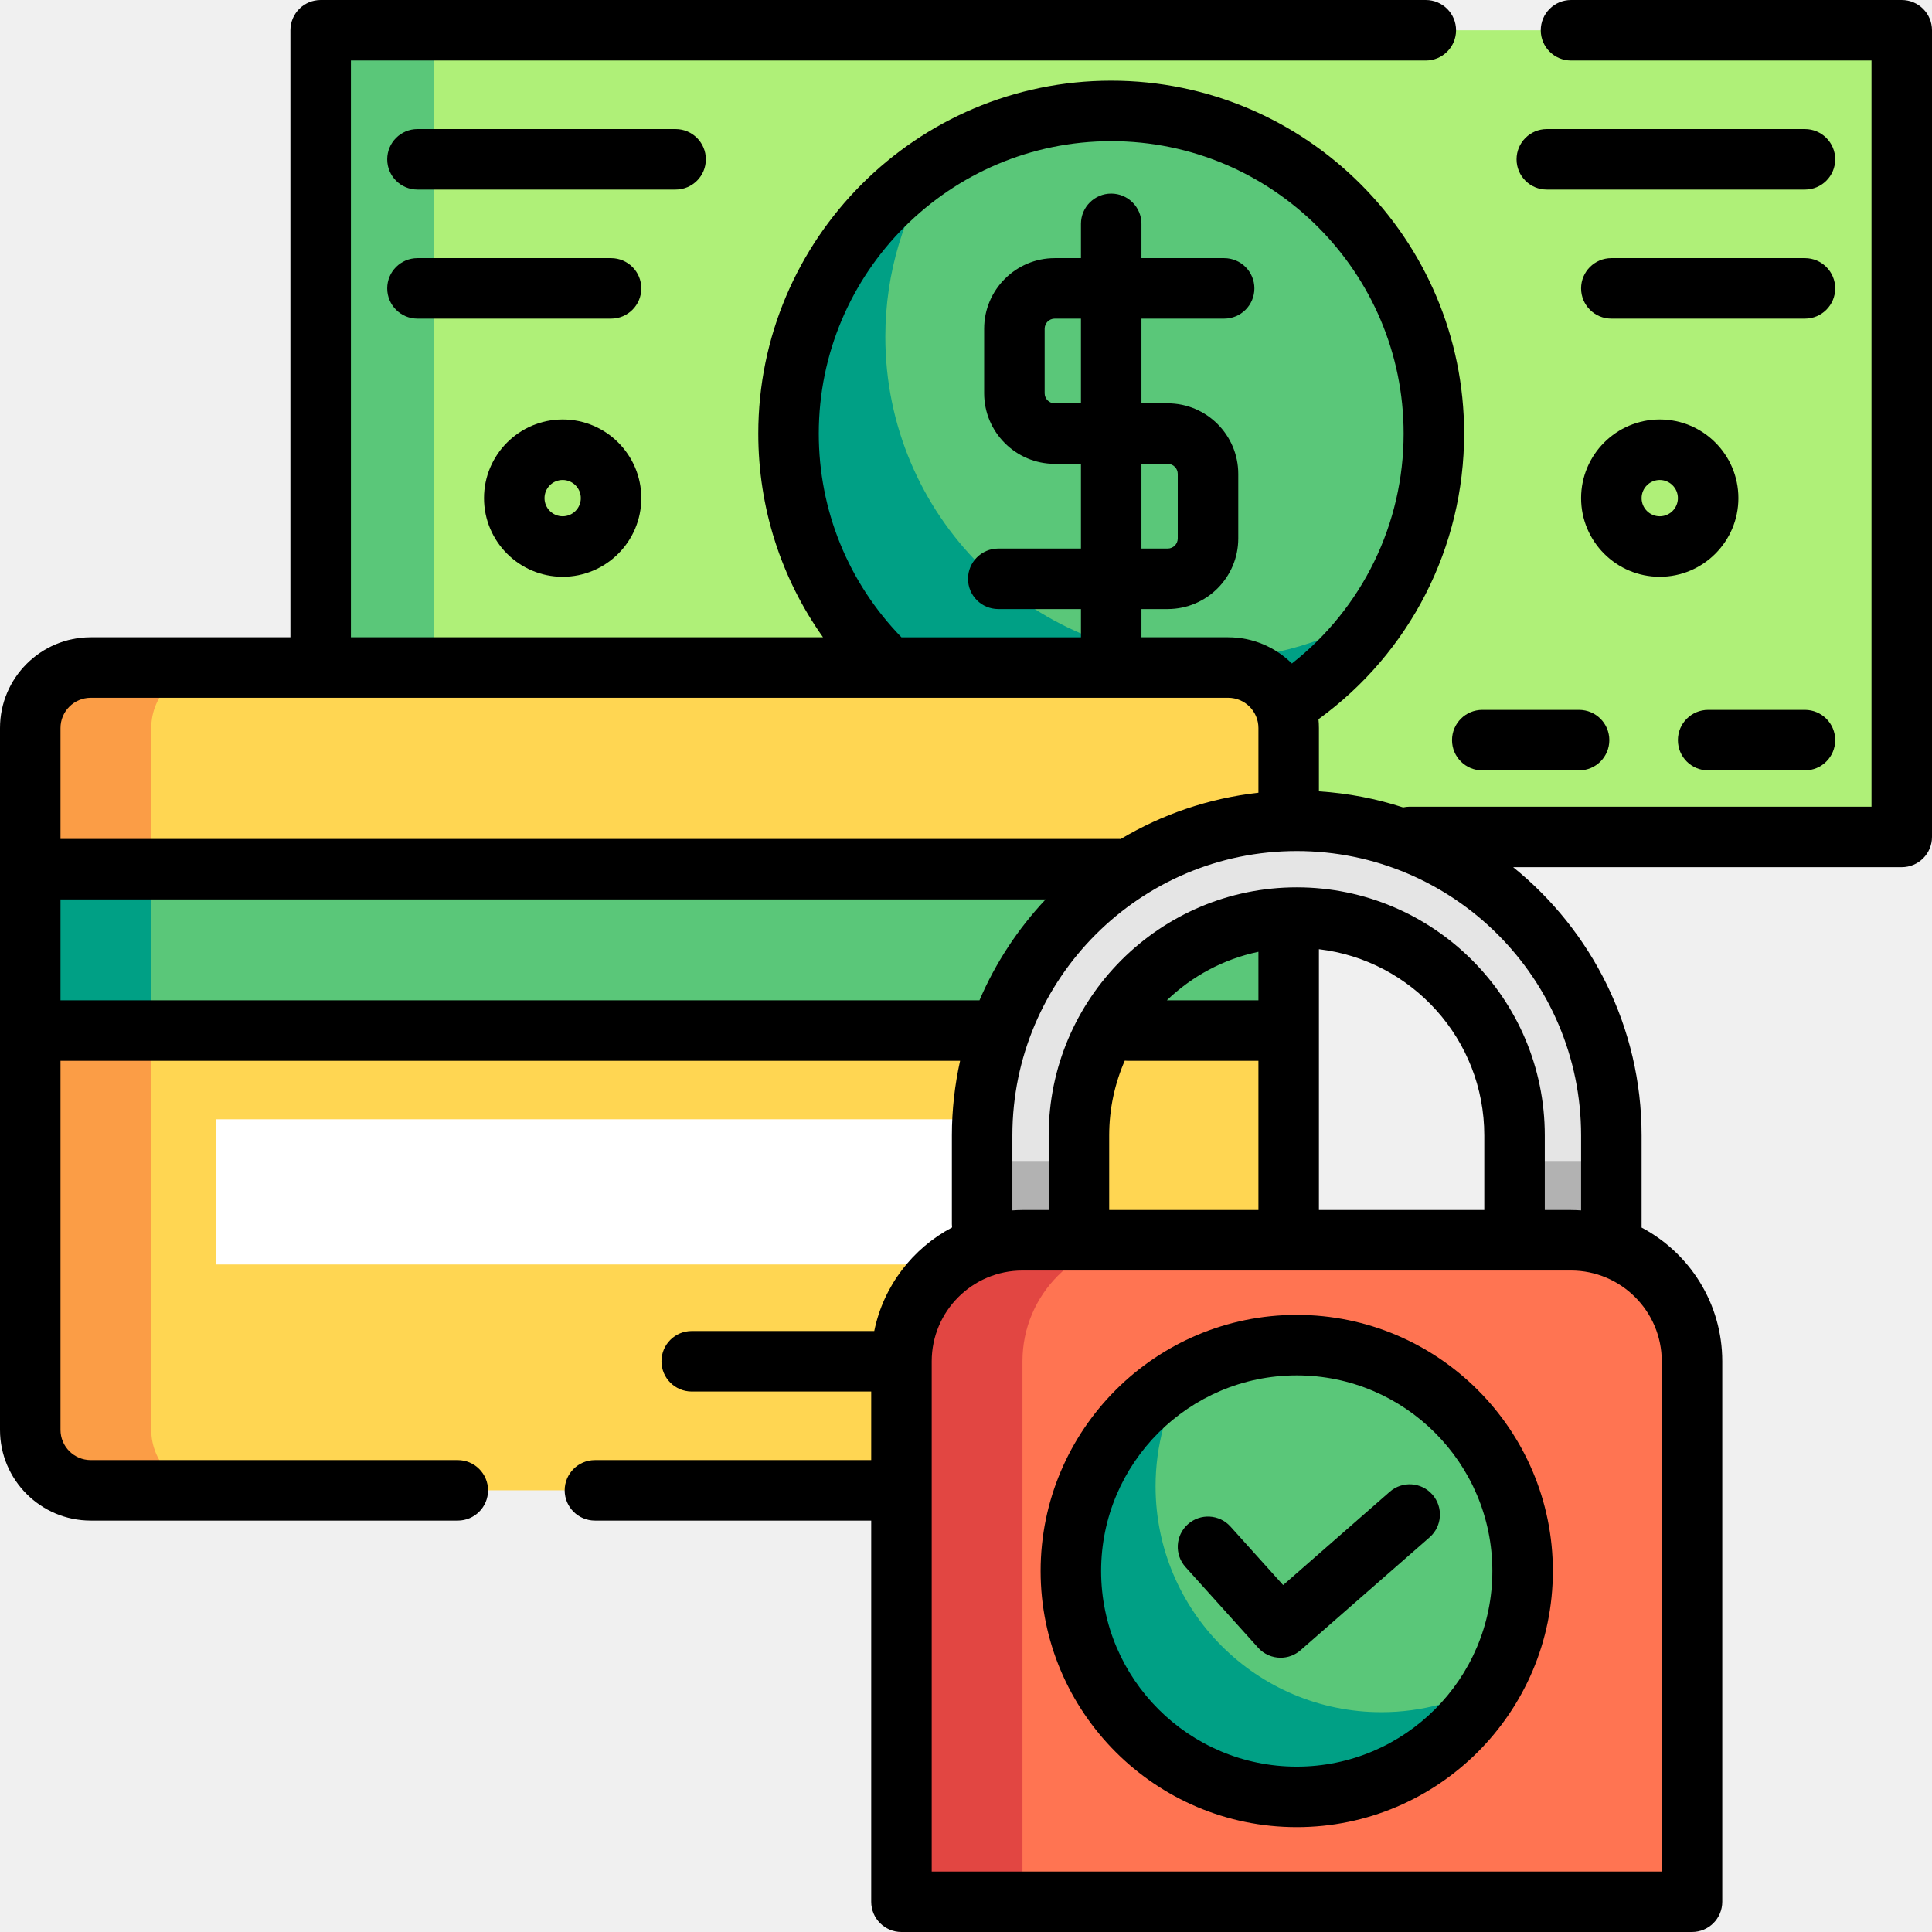
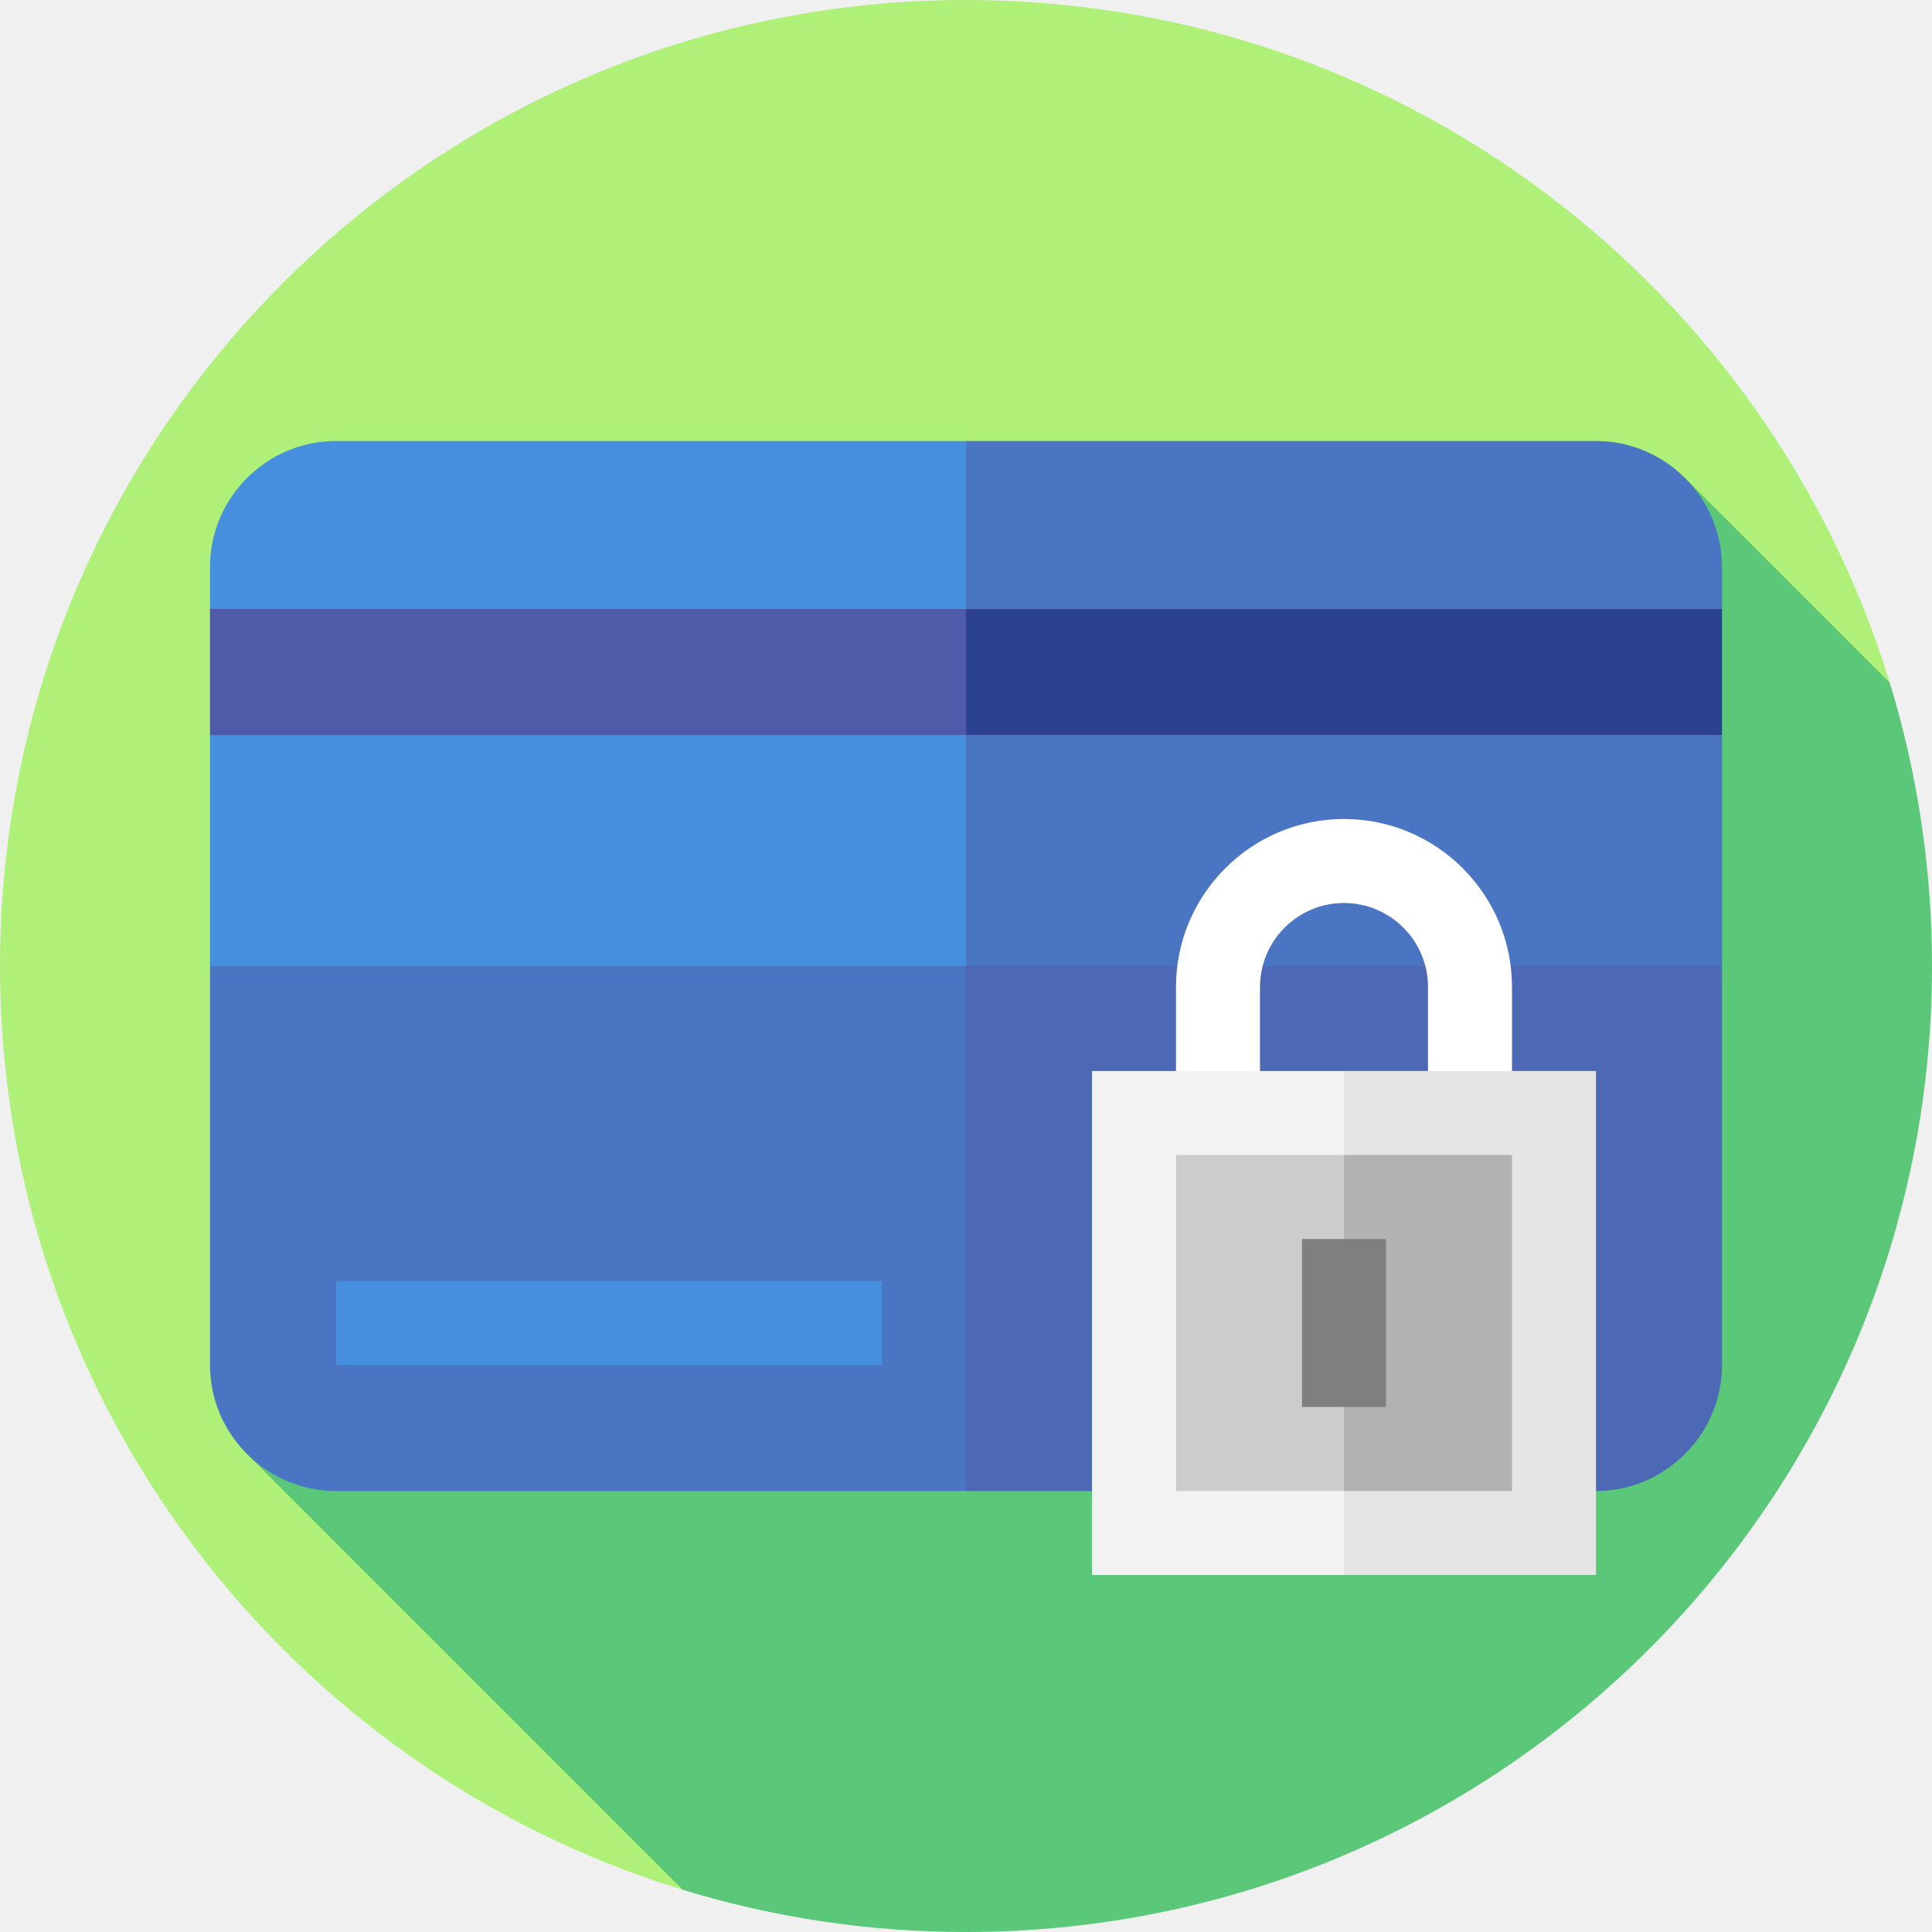
<svg xmlns="http://www.w3.org/2000/svg" version="1.1" id="Layer_1" viewBox="0 0 512 512" xml:space="preserve">
-   <rect x="84.977" y="8.017" style="fill:#AFF078;" width="419.006" height="213.779" />
-   <g>
-     <rect x="84.977" y="8.017" style="fill:#5AC779;" width="29.929" height="213.779" />
-     <circle style="fill:#5AC779;" cx="294.48" cy="114.906" r="85.511" />
-   </g>
-   <path style="fill:#00A085;" d="M320.134,174.764c-47.227,0-85.511-38.285-85.511-85.511c0-17.048,5.009-32.916,13.606-46.252  c-23.611,15.219-39.259,41.726-39.259,71.906c0,47.227,38.285,85.511,85.511,85.511c30.179,0,56.687-15.649,71.907-39.259  C353.049,169.755,337.181,174.764,320.134,174.764z" />
-   <path style="fill:#FFD652;" d="M325.478,394.956H24.05c-8.855,0-16.033-7.179-16.033-16.033V192.935  c0-8.855,7.179-16.033,16.033-16.033h301.428c8.855,0,16.033,7.179,16.033,16.033v185.987  C341.511,387.777,334.333,394.956,325.478,394.956z" />
-   <rect x="8.017" y="230.347" style="fill:#5AC779;" width="333.495" height="42.756" />
-   <path style="fill:#FB9D46;" d="M40.084,378.923V192.935c0-8.855,7.179-16.033,16.033-16.033H24.05  c-8.855,0-16.033,7.179-16.033,16.033v185.987c0,8.855,7.179,16.033,16.033,16.033h32.067  C47.262,394.956,40.084,387.777,40.084,378.923z" />
-   <rect x="8.017" y="230.347" style="fill:#00A085;" width="32.067" height="42.756" />
-   <rect x="57.186" y="296.618" style="fill:#FFFFFF;" width="235.157" height="38.48" />
-   <path style="fill:#E5E5E5;" d="M273.102,350.063c-7.084,0-12.827-5.743-12.827-12.827v-36.342c0-45.973,37.402-83.374,83.374-83.374  s83.374,37.401,83.374,83.374v34.205c0,7.084-5.743,12.827-12.827,12.827c-7.084,0-12.827-5.743-12.827-12.827v-34.205  c0-31.826-25.893-57.72-57.72-57.72s-57.72,25.894-57.72,57.72v36.342C285.929,344.319,280.186,350.063,273.102,350.063z" />
-   <g>
-     <path style="fill:#B2B2B2;" d="M260.276,337.236c0,7.084,5.743,12.827,12.827,12.827c7.084,0,12.827-5.743,12.827-12.827v-29.573   h-25.653V337.236z" />
-     <path style="fill:#B2B2B2;" d="M401.37,307.663v27.435c0,7.084,5.743,12.827,12.827,12.827c7.084,0,12.827-5.743,12.827-12.827   v-27.435H401.37z" />
-   </g>
-   <path style="fill:#FF7452;" d="M448.401,503.983H238.898V360.752c0-17.711,14.356-32.067,32.067-32.067h145.37  c17.71,0,32.067,14.356,32.067,32.067V503.983z" />
-   <path style="fill:#E24642;" d="M303.031,328.685h-32.067c-17.71,0-32.067,14.356-32.067,32.067v143.232h32.067V360.752  C270.965,343.041,285.321,328.685,303.031,328.685z" />
-   <circle style="fill:#5AC779;" cx="343.649" cy="416.334" r="59.858" />
-   <path style="fill:#00A085;" d="M366.096,453.745c-33.059,0-59.858-26.799-59.858-59.858c0-10.764,2.855-20.855,7.829-29.583  c-18.077,10.301-30.275,29.734-30.275,52.029c0,33.059,26.799,59.858,59.858,59.858c22.295,0,41.729-12.198,52.029-30.275  C386.951,450.89,376.86,453.745,366.096,453.745z" />
-   <path d="M503.983,0h-87.649c-4.427,0-8.017,3.588-8.017,8.017s3.589,8.017,8.017,8.017h79.633v197.745H373.578  c-0.598,0-1.178,0.071-1.738,0.195c-7.1-2.309-14.575-3.767-22.312-4.261v-16.777c0-0.789-0.041-1.568-0.115-2.338  c24.24-17.601,38.596-45.582,38.596-75.692c0-51.572-41.956-93.528-93.528-93.528s-93.528,41.956-93.528,93.528  c0,19.589,6.023,38.292,17.153,53.979H92.994V16.033h284.86c4.427,0,8.017-3.588,8.017-8.017S382.281,0,377.854,0H84.977  C80.55,0,76.96,3.588,76.96,8.017v160.868H24.05c-13.262,0-24.05,10.789-24.05,24.05v185.987c0,13.261,10.788,24.05,24.05,24.05  h97.269c4.427,0,8.017-3.588,8.017-8.017s-3.589-8.017-8.017-8.017H24.05c-4.421,0-8.017-3.596-8.017-8.017v-97.804h238.405  c-1.412,6.373-2.179,12.984-2.179,19.775v23.516c0,0.298,0.019,0.591,0.05,0.881c-10.456,5.523-18.193,15.528-20.622,27.445h-48.372  c-4.427,0-8.017,3.588-8.017,8.017c0,4.428,3.589,8.017,8.017,8.017h47.566v18.171h-73.219c-4.427,0-8.017,3.588-8.017,8.017  s3.589,8.017,8.017,8.017h73.219v101.01c0,4.428,3.589,8.017,8.017,8.017h209.503c4.427,0,8.017-3.588,8.017-8.017V360.752  c0-15.349-8.676-28.704-21.378-35.436v-24.422c0-28.686-13.296-54.314-34.037-71.081h102.98c4.427,0,8.017-3.588,8.017-8.017V8.017  C512,3.588,508.411,0,503.983,0z M216.985,114.906c0-42.731,34.764-77.495,77.495-77.495s77.495,34.764,77.495,77.495  c0,23.949-10.961,46.272-29.608,60.927c-4.346-4.293-10.313-6.948-16.888-6.948h-22.981v-7.482h6.948  c10.314,0,18.706-8.392,18.706-18.706v-17.102c0-10.314-8.392-18.706-18.706-18.706h-6.948V84.443h21.912  c4.427,0,8.017-3.588,8.017-8.017s-3.589-8.017-8.017-8.017h-21.912v-9.086c0-4.428-3.589-8.017-8.017-8.017  c-4.427,0-8.017,3.588-8.017,8.017v9.086h-6.948c-10.314,0-18.706,8.392-18.706,18.706v17.102c0,10.314,8.392,18.706,18.706,18.706  h6.948v22.447h-21.912c-4.427,0-8.017,3.588-8.017,8.017c0,4.428,3.589,8.017,8.017,8.017h21.912v7.482h-47.575  C224.765,154.345,216.985,135.194,216.985,114.906z M302.497,145.37v-22.447h6.948c1.473,0,2.672,1.198,2.672,2.672v17.102  c0,1.474-1.199,2.672-2.672,2.672H302.497z M286.463,106.889h-6.948c-1.473,0-2.672-1.198-2.672-2.672V87.115  c0-1.474,1.199-2.672,2.672-2.672h6.948V106.889z M24.05,184.919h301.428c4.421,0,8.017,3.596,8.017,8.017v17.146  c-13.216,1.469-25.586,5.762-36.497,12.268c-0.126-0.005-0.251-0.019-0.379-0.019H16.033v-29.395  C16.033,188.514,19.629,184.919,24.05,184.919z M16.033,265.086v-26.722H277.09c-7.298,7.763-13.269,16.787-17.517,26.722H16.033z   M440.384,495.967h-193.47V360.752c0-13.261,10.788-24.05,24.05-24.05h145.37c13.262,0,24.05,10.789,24.05,24.05V495.967z   M393.353,320.668h-43.825v-69.119c24.644,2.919,43.825,23.927,43.825,49.344V320.668z M333.495,265.086h-24.263  c6.609-6.355,14.959-10.91,24.263-12.849V265.086z M293.946,300.894c0-7.039,1.479-13.735,4.129-19.809  c0.224,0.019,0.451,0.034,0.681,0.034h34.739v39.549h-39.549V300.894z M419.006,300.894v19.874  c-0.884-0.059-1.773-0.099-2.672-0.099h-6.948v-19.775c0-36.247-29.49-65.737-65.737-65.737s-65.737,29.49-65.737,65.737v19.775  h-6.948c-0.899,0-1.788,0.041-2.672,0.099v-19.874c0-41.552,33.805-75.357,75.357-75.357S419.006,259.341,419.006,300.894z" />
-   <path d="M409.921,50.238h68.409c4.427,0,8.017-3.588,8.017-8.017s-3.589-8.017-8.017-8.017h-68.409  c-4.427,0-8.017,3.588-8.017,8.017S405.493,50.238,409.921,50.238z" />
-   <path d="M478.33,68.409h-51.307c-4.427,0-8.017,3.588-8.017,8.017s3.589,8.017,8.017,8.017h51.307c4.427,0,8.017-3.588,8.017-8.017  S482.757,68.409,478.33,68.409z" />
-   <path d="M187.056,42.221c0-4.428-3.589-8.017-8.017-8.017H110.63c-4.427,0-8.017,3.588-8.017,8.017s3.589,8.017,8.017,8.017h68.409  C183.467,50.238,187.056,46.65,187.056,42.221z" />
-   <path d="M161.937,68.409H110.63c-4.427,0-8.017,3.588-8.017,8.017s3.589,8.017,8.017,8.017h51.307c4.427,0,8.017-3.588,8.017-8.017  S166.365,68.409,161.937,68.409z" />
-   <path d="M452.676,204.159h25.653c4.427,0,8.017-3.588,8.017-8.017s-3.589-8.017-8.017-8.017h-25.653  c-4.427,0-8.017,3.588-8.017,8.017S448.249,204.159,452.676,204.159z" />
-   <path d="M384.802,196.142c0,4.428,3.589,8.017,8.017,8.017h25.653c4.427,0,8.017-3.588,8.017-8.017s-3.589-8.017-8.017-8.017  h-25.653C388.391,188.125,384.802,191.714,384.802,196.142z" />
-   <path d="M149.111,111.165c-11.493,0-20.843,9.351-20.843,20.843c0,11.493,9.351,20.843,20.843,20.843  c11.493,0,20.843-9.351,20.843-20.843C169.954,120.516,160.603,111.165,149.111,111.165z M149.111,136.818  c-2.652,0-4.81-2.158-4.81-4.81c0-2.652,2.158-4.81,4.81-4.81c2.652,0,4.81,2.158,4.81,4.81  C153.921,134.66,151.763,136.818,149.111,136.818z" />
-   <path d="M460.693,132.008c0-11.493-9.351-20.843-20.843-20.843s-20.843,9.351-20.843,20.843c0,11.493,9.351,20.843,20.843,20.843  S460.693,143.501,460.693,132.008z M439.85,136.818c-2.652,0-4.81-2.158-4.81-4.81c0-2.652,2.158-4.81,4.81-4.81  s4.81,2.158,4.81,4.81C444.66,134.66,442.502,136.818,439.85,136.818z" />
-   <path d="M343.649,348.459c-37.426,0-67.875,30.449-67.875,67.875s30.448,67.875,67.875,67.875s67.875-30.448,67.875-67.875  S381.076,348.459,343.649,348.459z M343.649,468.175c-28.585,0-51.841-23.256-51.841-51.841c0-28.585,23.256-51.841,51.841-51.841  c28.585,0,51.841,23.256,51.841,51.841C395.491,444.919,372.235,468.175,343.649,468.175z" />
-   <path d="M368.299,395.336l-28.255,24.724l-13.951-15.502c-2.962-3.291-8.031-3.557-11.322-0.595  c-3.291,2.962-3.558,8.031-0.596,11.322l19.24,21.378c1.582,1.757,3.767,2.653,5.961,2.653c1.875,0,3.757-0.653,5.277-1.983  l34.205-29.929c3.332-2.916,3.67-7.98,0.755-11.312C376.696,392.757,371.632,392.422,368.299,395.336z" />
+   <path style="fill:#AFF078;" d="M500.811,180.95C468.734,76.188,371.269,0,256,0C114.616,0,0,114.616,0,256  c0,115.269,76.188,212.734,180.951,244.811L500.811,180.95z" />
+   <path style="fill:#5AC779;" d="M512,256c0-26.116-3.921-51.315-11.189-75.05l-54.272-54.272L65.461,385.322l115.489,115.489  C204.686,508.079,229.885,512,256,512C397.385,512,512,397.385,512,256z" />
+   <path style="fill:#4A75C3;" d="M456.348,150.261c0-18.365-15.026-33.391-33.391-33.391H256l-44.522,183.652L456.348,256v-61.217  l-60.104-16.696l60.104-16.696V150.261z" />
+   <path style="fill:#458FDE;" d="M89.043,116.87c-18.365,0-33.391,15.026-33.391,33.391v11.13l60.104,16.696l-60.104,16.696V256  L256,300.522V116.87H89.043z" />
+   <path style="fill:#4D68B5;" d="M456.348,256v105.739c0,18.365-15.026,33.391-33.391,33.391H256l-55.652-69.565L256,256H456.348z" />
+   <path style="fill:#4A75C3;" d="M256,256v139.13H89.043c-18.365,0-33.391-15.026-33.391-33.391V256H256z" />
+   <polygon style="fill:#2C4290;" points="456.348,161.391 456.348,194.783 256,194.783 222.609,178.087 256,161.391 " />
+   <rect x="55.652" y="161.391" style="fill:#4F5AA8;" width="200.348" height="33.391" />
+   <rect x="89.043" y="339.478" style="fill:#458FDE;" width="144.696" height="22.261" />
+   <path style="fill:#FFFFFF;" d="M400.696,325.399h-22.261v-63.834c0-12.275-9.986-22.261-22.261-22.261s-22.261,9.986-22.261,22.261  v63.834h-22.261v-63.834c0-24.549,19.972-44.522,44.522-44.522s44.522,19.972,44.522,44.522V325.399z" />
+   <polygon style="fill:#E5E5E5;" points="422.957,283.826 422.957,417.391 356.174,417.391 331.89,350.609 356.174,283.826 " />
+   <rect x="289.391" y="283.826" style="fill:#F2F2F2;" width="66.783" height="133.565" />
+   <polygon style="fill:#B2B2B2;" points="400.696,306.087 400.696,395.13 356.174,395.13 339.985,350.609 356.174,306.087 " />
+   <rect x="311.652" y="306.087" style="fill:#CCCCCC;" width="44.522" height="89.043" />
+   <rect x="345.043" y="328.348" style="fill:#7F7F7F;" width="22.261" height="44.522" />
</svg>
